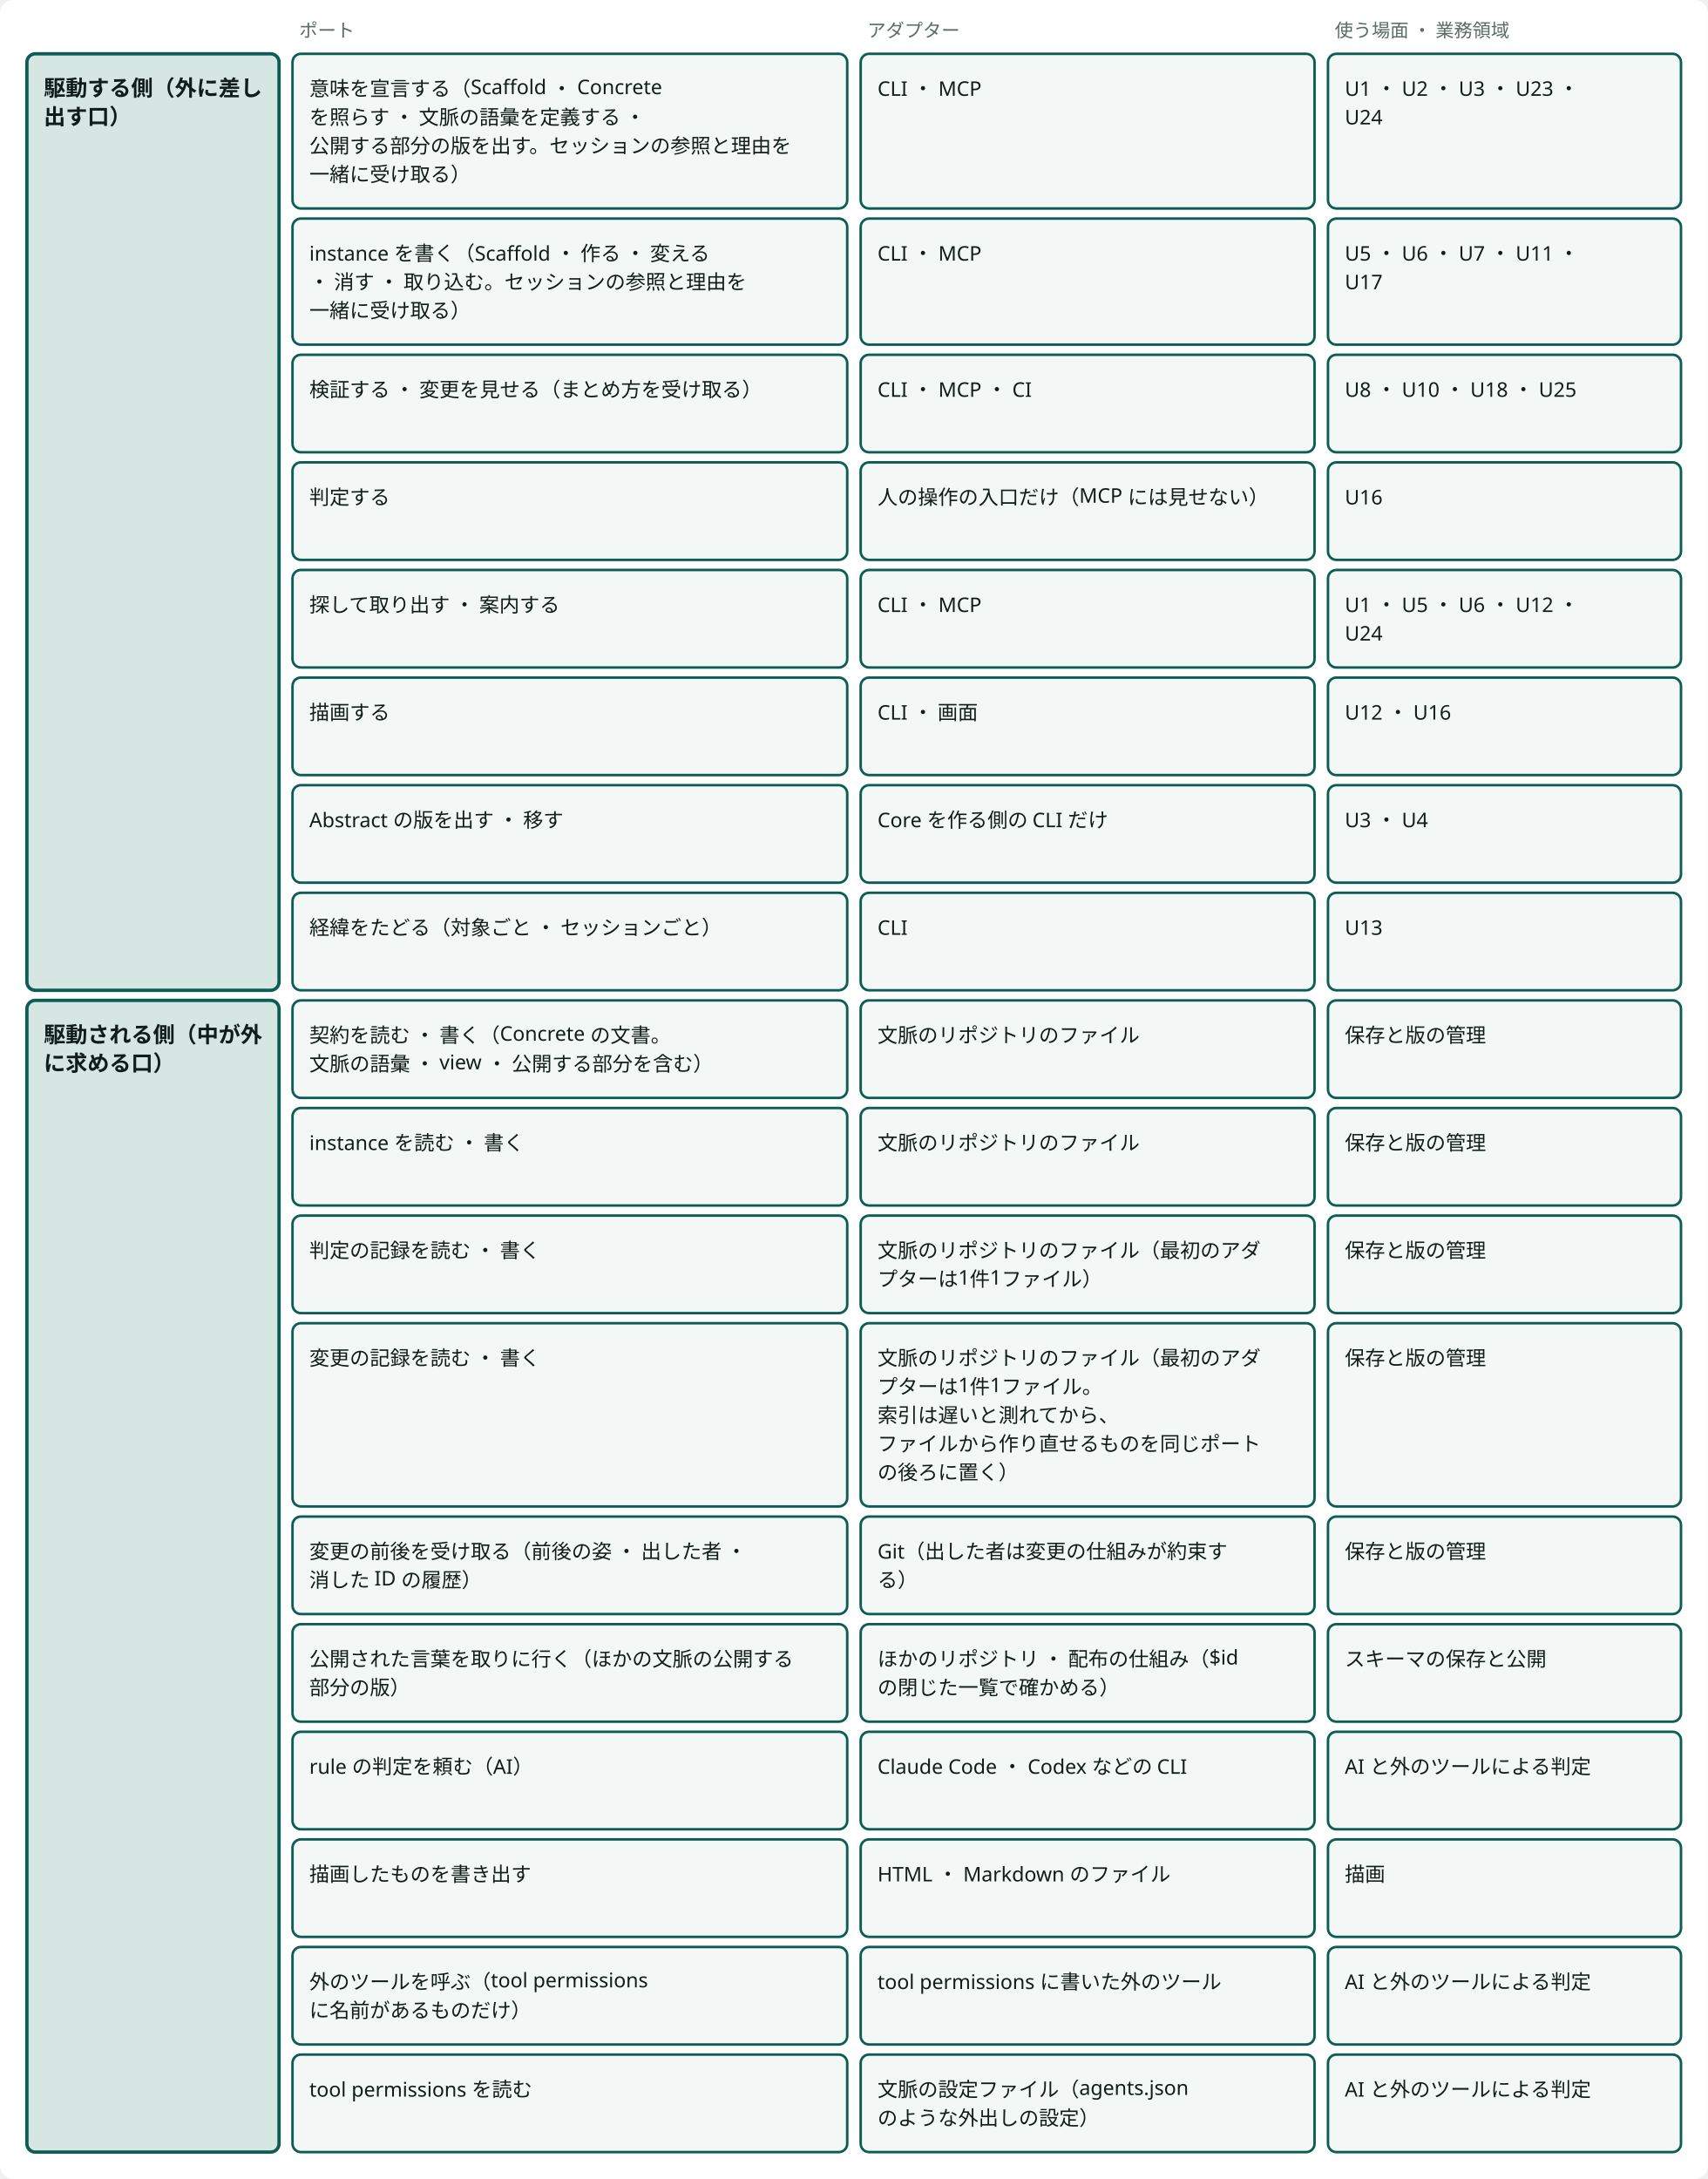
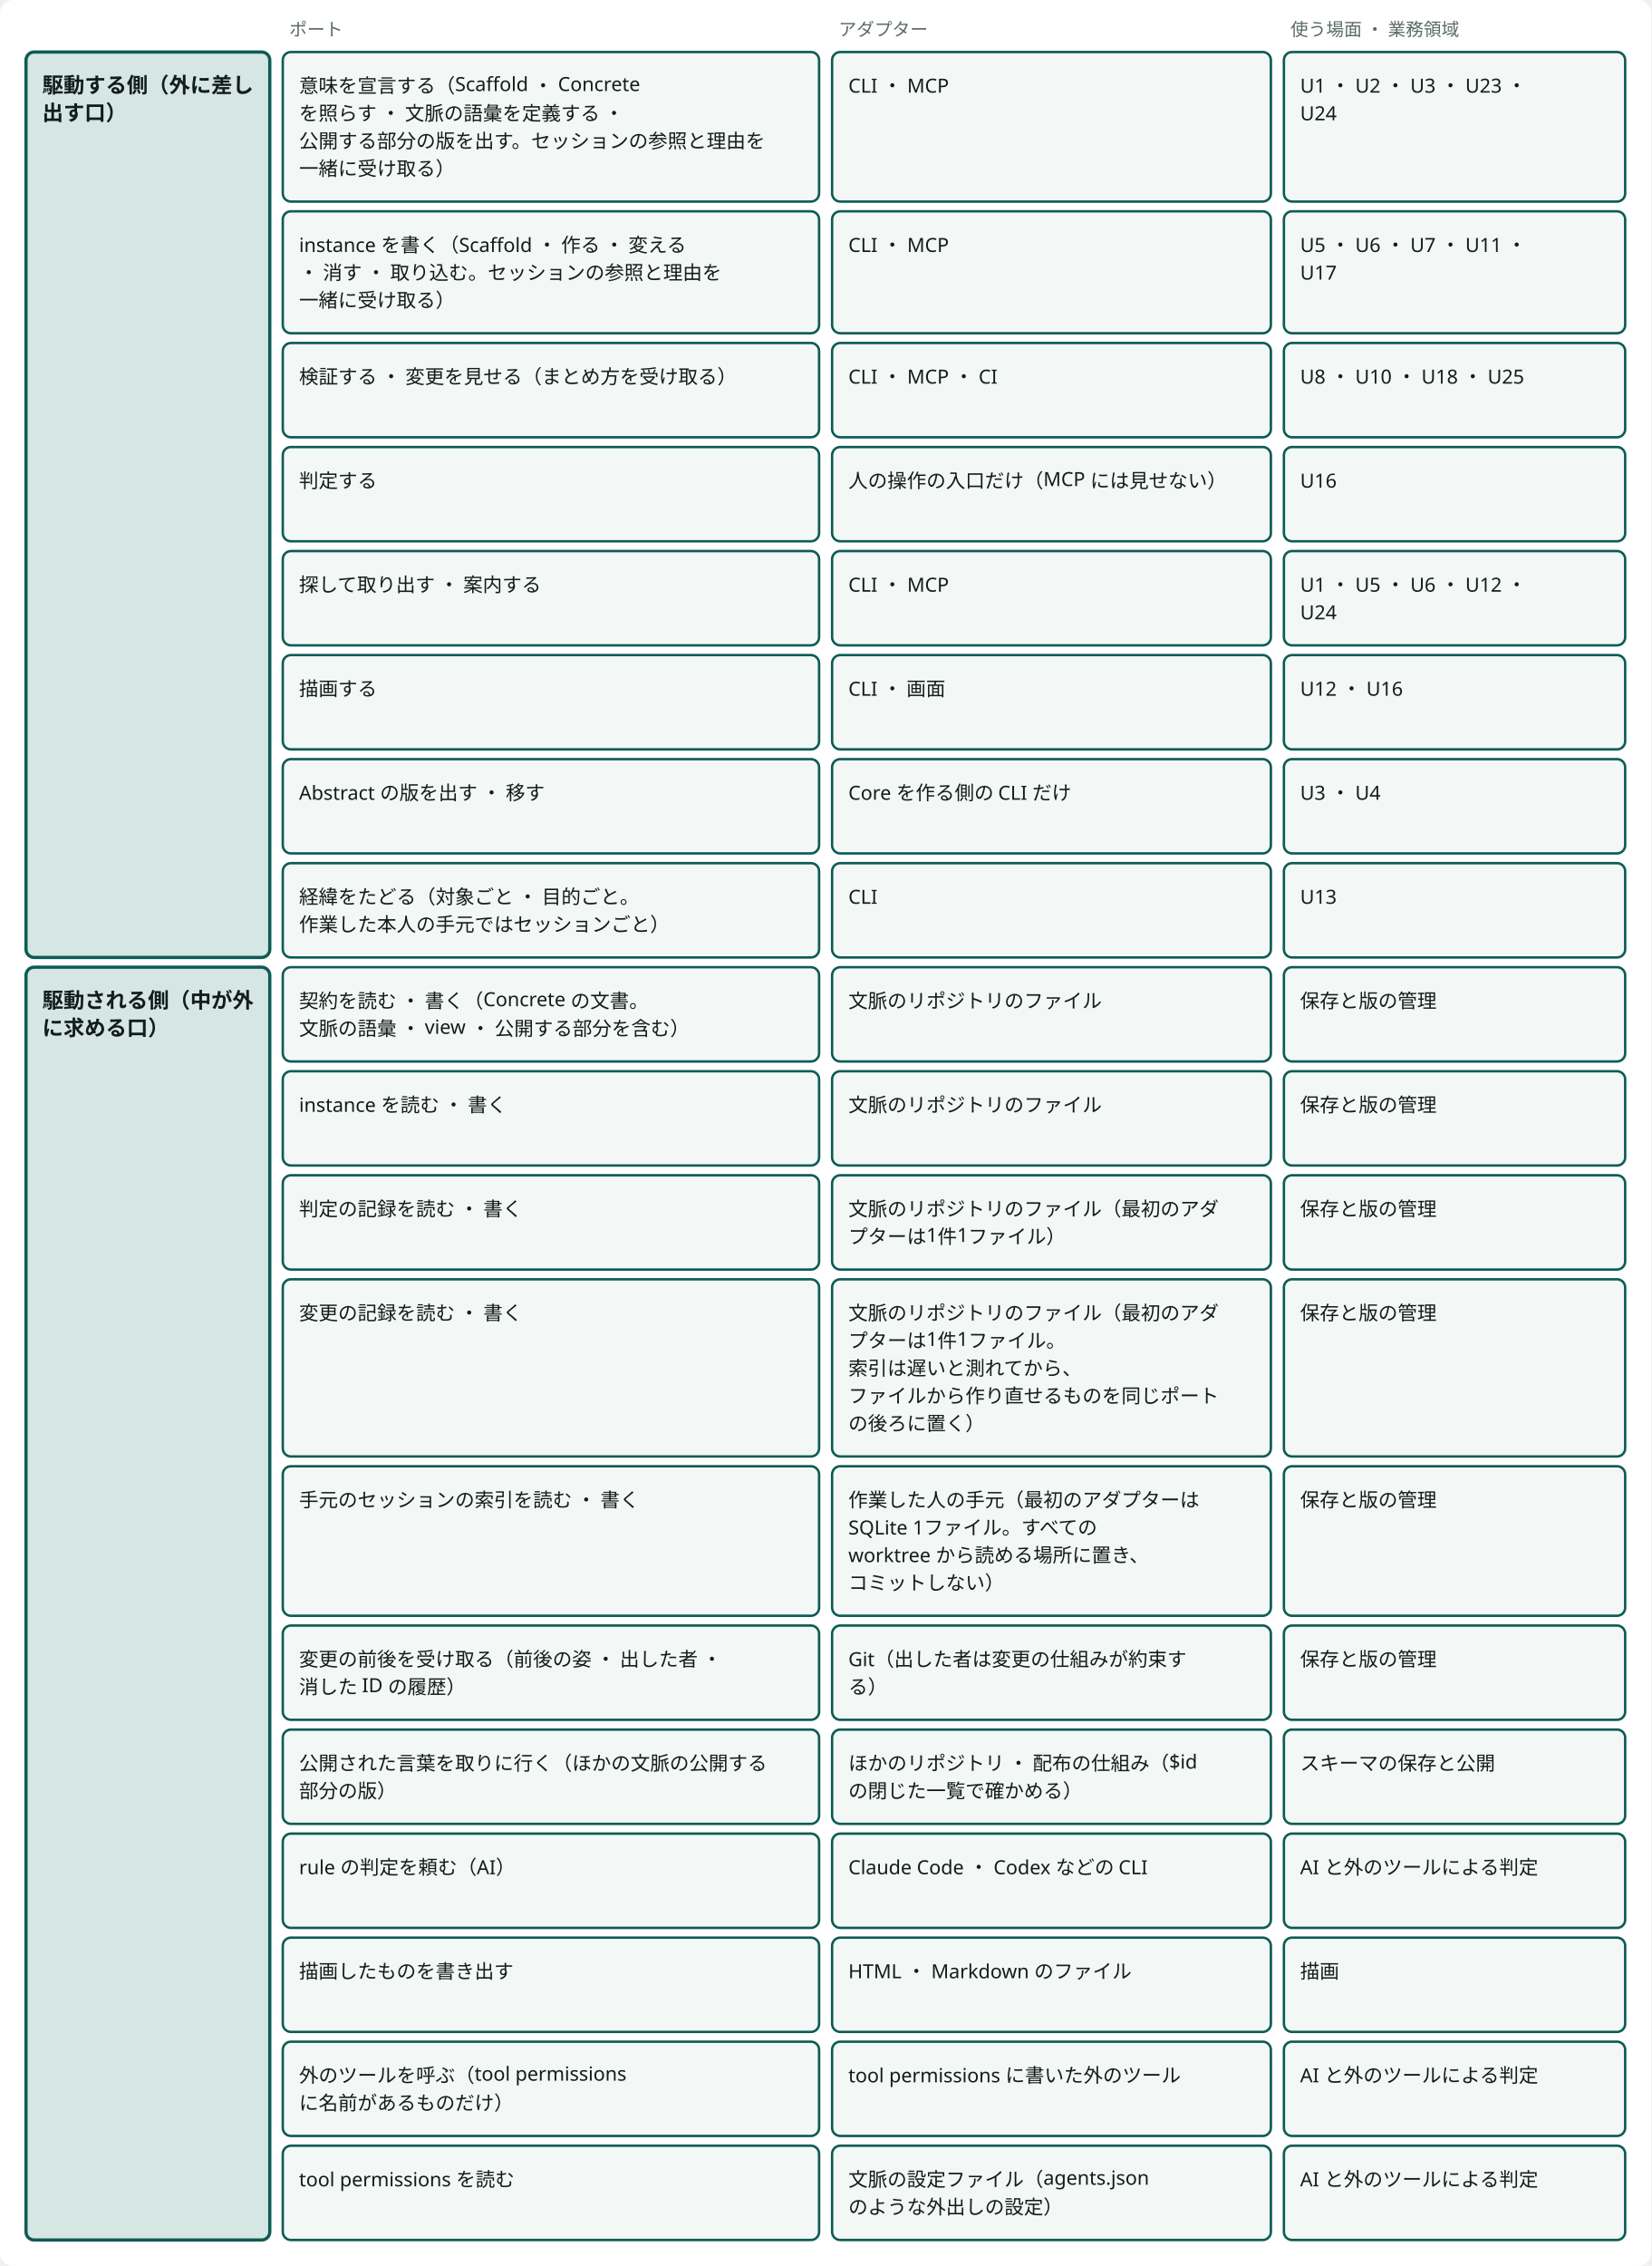
- <svg viewBox="0 0 1016 1296" style="min-width:900px" role="img" aria-label="ポートとアダプター：駆動する側は見せるアダプター、駆動される側は満たすアダプター" class="dsvg">
+ <svg viewBox="0 0 1016 1394" style="min-width:900px" role="img" aria-label="ポートとアダプター：駆動する側は見せるアダプター、駆動される側は満たすアダプター" class="dsvg">
  <style data-dsvg="dark">.dsvg .canvas{fill:var(--dsvg-area-fill,#FFFFFF)}.dsvg .note{fill:var(--dsvg-ink-soft,#5B6B66);font-size:11px}.dsvg .box.focus{fill:var(--dsvg-accent-bg,#D5E6E3);stroke:var(--dsvg-accent,#0D5C55)}.dsvg .title{fill:var(--dsvg-ink,#111D1A);font-size:13px;font-weight:700}.dsvg .box{fill:var(--dsvg-box-fill,#F3F7F5);stroke:var(--dsvg-accent,#0D5C55)}.dsvg .label{fill:var(--dsvg-ink,#111D1A);font-size:12px}@media (prefers-color-scheme:dark){:root:not([data-theme="light"]) .dsvg,.dsvg:root:not([data-theme="light"]){--dsvg-area-fill:#22302D;--dsvg-ink-soft:#9DADA8;--dsvg-accent-bg:#173330;--dsvg-accent:#6CC9B8;--dsvg-ink:#E6EEEB;--dsvg-box-fill:#16211E}}:root[data-theme="dark"] .dsvg{--dsvg-area-fill:#22302D;--dsvg-ink-soft:#9DADA8;--dsvg-accent-bg:#173330;--dsvg-accent:#6CC9B8;--dsvg-ink:#E6EEEB;--dsvg-box-fill:#16211E}</style>
-   <rect data-dsvg="canvas" class="canvas" x="0.0" y="0.0" width="1016.0" height="1296.0" fill="#FFFFFF" rx="8" />
+   <rect data-dsvg="canvas" class="canvas" x="0.0" y="0.0" width="1016.0" height="1394.0" fill="#FFFFFF" rx="8" />
  <text class="note" x="20" y="22" font-family="Noto Sans JP, Hiragino Kaku Gothic ProN, sans-serif" font-size="11" fill="#5B6B66" />
  <text class="note" x="178" y="22" font-family="Noto Sans JP, Hiragino Kaku Gothic ProN, sans-serif" font-size="11" fill="#5B6B66">ポート</text>
  <text class="note" x="516" y="22" font-family="Noto Sans JP, Hiragino Kaku Gothic ProN, sans-serif" font-size="11" fill="#5B6B66">アダプター</text>
  <text class="note" x="794" y="22" font-family="Noto Sans JP, Hiragino Kaku Gothic ProN, sans-serif" font-size="11" fill="#5B6B66">使う場面 ・ 業務領域</text>
  <rect class="box focus" x="16" y="32" width="150" height="557" fill="#D5E6E3" stroke="#0D5C55" stroke-width="2" rx="5" />
  <text class="title" x="26" y="57" font-family="Noto Sans JP, Hiragino Kaku Gothic ProN, sans-serif" font-size="13" font-weight="700" fill="#111D1A">駆動する側（外に差し</text>
  <text class="title" x="26" y="74" font-family="Noto Sans JP, Hiragino Kaku Gothic ProN, sans-serif" font-size="13" font-weight="700" fill="#111D1A">出す口）</text>
-   <rect class="box focus" x="16" y="595" width="150" height="685" fill="#D5E6E3" stroke="#0D5C55" stroke-width="2" rx="5" />
+   <rect class="box focus" x="16" y="595" width="150" height="783" fill="#D5E6E3" stroke="#0D5C55" stroke-width="2" rx="5" />
  <text class="title" x="26" y="620" font-family="Noto Sans JP, Hiragino Kaku Gothic ProN, sans-serif" font-size="13" font-weight="700" fill="#111D1A">駆動される側（中が外</text>
  <text class="title" x="26" y="637" font-family="Noto Sans JP, Hiragino Kaku Gothic ProN, sans-serif" font-size="13" font-weight="700" fill="#111D1A">に求める口）</text>
  <rect class="box" x="174" y="32" width="330" height="92" fill="#F3F7F5" stroke="#0D5C55" stroke-width="1.5" rx="5" />
  <text class="label" x="184" y="57" font-family="Noto Sans JP, Hiragino Kaku Gothic ProN, sans-serif" font-size="12" fill="#111D1A">意味を宣言する（Scaffold ・ Concrete</text>
  <text class="label" x="184" y="74" font-family="Noto Sans JP, Hiragino Kaku Gothic ProN, sans-serif" font-size="12" fill="#111D1A">を照らす ・ 文脈の語彙を定義する ・</text>
  <text class="label" x="184" y="91" font-family="Noto Sans JP, Hiragino Kaku Gothic ProN, sans-serif" font-size="12" fill="#111D1A">公開する部分の版を出す。セッションの参照と理由を</text>
  <text class="label" x="184" y="108" font-family="Noto Sans JP, Hiragino Kaku Gothic ProN, sans-serif" font-size="12" fill="#111D1A">一緒に受け取る）</text>
  <rect class="box" x="512" y="32" width="270" height="92" fill="#F3F7F5" stroke="#0D5C55" stroke-width="1.5" rx="5" />
  <text class="label" x="522" y="57" font-family="Noto Sans JP, Hiragino Kaku Gothic ProN, sans-serif" font-size="12" fill="#111D1A">CLI ・ MCP</text>
  <rect class="box" x="790" y="32" width="210" height="92" fill="#F3F7F5" stroke="#0D5C55" stroke-width="1.5" rx="5" />
  <text class="label" x="800" y="57" font-family="Noto Sans JP, Hiragino Kaku Gothic ProN, sans-serif" font-size="12" fill="#111D1A">U1 ・ U2 ・ U3 ・ U23 ・</text>
  <text class="label" x="800" y="74" font-family="Noto Sans JP, Hiragino Kaku Gothic ProN, sans-serif" font-size="12" fill="#111D1A">U24</text>
  <rect class="box" x="174" y="130" width="330" height="75" fill="#F3F7F5" stroke="#0D5C55" stroke-width="1.5" rx="5" />
  <text class="label" x="184" y="155" font-family="Noto Sans JP, Hiragino Kaku Gothic ProN, sans-serif" font-size="12" fill="#111D1A">instance を書く（Scaffold ・ 作る ・ 変える</text>
  <text class="label" x="184" y="172" font-family="Noto Sans JP, Hiragino Kaku Gothic ProN, sans-serif" font-size="12" fill="#111D1A"> ・ 消す ・ 取り込む。セッションの参照と理由を</text>
  <text class="label" x="184" y="189" font-family="Noto Sans JP, Hiragino Kaku Gothic ProN, sans-serif" font-size="12" fill="#111D1A">一緒に受け取る）</text>
  <rect class="box" x="512" y="130" width="270" height="75" fill="#F3F7F5" stroke="#0D5C55" stroke-width="1.5" rx="5" />
  <text class="label" x="522" y="155" font-family="Noto Sans JP, Hiragino Kaku Gothic ProN, sans-serif" font-size="12" fill="#111D1A">CLI ・ MCP</text>
  <rect class="box" x="790" y="130" width="210" height="75" fill="#F3F7F5" stroke="#0D5C55" stroke-width="1.5" rx="5" />
  <text class="label" x="800" y="155" font-family="Noto Sans JP, Hiragino Kaku Gothic ProN, sans-serif" font-size="12" fill="#111D1A">U5 ・ U6 ・ U7 ・ U11 ・</text>
  <text class="label" x="800" y="172" font-family="Noto Sans JP, Hiragino Kaku Gothic ProN, sans-serif" font-size="12" fill="#111D1A">U17</text>
  <rect class="box" x="174" y="211" width="330" height="58" fill="#F3F7F5" stroke="#0D5C55" stroke-width="1.5" rx="5" />
  <text class="label" x="184" y="236" font-family="Noto Sans JP, Hiragino Kaku Gothic ProN, sans-serif" font-size="12" fill="#111D1A">検証する ・ 変更を見せる（まとめ方を受け取る）</text>
  <rect class="box" x="512" y="211" width="270" height="58" fill="#F3F7F5" stroke="#0D5C55" stroke-width="1.5" rx="5" />
  <text class="label" x="522" y="236" font-family="Noto Sans JP, Hiragino Kaku Gothic ProN, sans-serif" font-size="12" fill="#111D1A">CLI ・ MCP ・ CI</text>
  <rect class="box" x="790" y="211" width="210" height="58" fill="#F3F7F5" stroke="#0D5C55" stroke-width="1.5" rx="5" />
  <text class="label" x="800" y="236" font-family="Noto Sans JP, Hiragino Kaku Gothic ProN, sans-serif" font-size="12" fill="#111D1A">U8 ・ U10 ・ U18 ・ U25</text>
  <rect class="box" x="174" y="275" width="330" height="58" fill="#F3F7F5" stroke="#0D5C55" stroke-width="1.5" rx="5" />
  <text class="label" x="184" y="300" font-family="Noto Sans JP, Hiragino Kaku Gothic ProN, sans-serif" font-size="12" fill="#111D1A">判定する</text>
  <rect class="box" x="512" y="275" width="270" height="58" fill="#F3F7F5" stroke="#0D5C55" stroke-width="1.5" rx="5" />
  <text class="label" x="522" y="300" font-family="Noto Sans JP, Hiragino Kaku Gothic ProN, sans-serif" font-size="12" fill="#111D1A">人の操作の入口だけ（MCP には見せない）</text>
  <rect class="box" x="790" y="275" width="210" height="58" fill="#F3F7F5" stroke="#0D5C55" stroke-width="1.5" rx="5" />
  <text class="label" x="800" y="300" font-family="Noto Sans JP, Hiragino Kaku Gothic ProN, sans-serif" font-size="12" fill="#111D1A">U16</text>
  <rect class="box" x="174" y="339" width="330" height="58" fill="#F3F7F5" stroke="#0D5C55" stroke-width="1.5" rx="5" />
  <text class="label" x="184" y="364" font-family="Noto Sans JP, Hiragino Kaku Gothic ProN, sans-serif" font-size="12" fill="#111D1A">探して取り出す ・ 案内する</text>
  <rect class="box" x="512" y="339" width="270" height="58" fill="#F3F7F5" stroke="#0D5C55" stroke-width="1.5" rx="5" />
  <text class="label" x="522" y="364" font-family="Noto Sans JP, Hiragino Kaku Gothic ProN, sans-serif" font-size="12" fill="#111D1A">CLI ・ MCP</text>
  <rect class="box" x="790" y="339" width="210" height="58" fill="#F3F7F5" stroke="#0D5C55" stroke-width="1.5" rx="5" />
  <text class="label" x="800" y="364" font-family="Noto Sans JP, Hiragino Kaku Gothic ProN, sans-serif" font-size="12" fill="#111D1A">U1 ・ U5 ・ U6 ・ U12 ・</text>
  <text class="label" x="800" y="381" font-family="Noto Sans JP, Hiragino Kaku Gothic ProN, sans-serif" font-size="12" fill="#111D1A">U24</text>
  <rect class="box" x="174" y="403" width="330" height="58" fill="#F3F7F5" stroke="#0D5C55" stroke-width="1.5" rx="5" />
  <text class="label" x="184" y="428" font-family="Noto Sans JP, Hiragino Kaku Gothic ProN, sans-serif" font-size="12" fill="#111D1A">描画する</text>
  <rect class="box" x="512" y="403" width="270" height="58" fill="#F3F7F5" stroke="#0D5C55" stroke-width="1.5" rx="5" />
  <text class="label" x="522" y="428" font-family="Noto Sans JP, Hiragino Kaku Gothic ProN, sans-serif" font-size="12" fill="#111D1A">CLI ・ 画面</text>
  <rect class="box" x="790" y="403" width="210" height="58" fill="#F3F7F5" stroke="#0D5C55" stroke-width="1.5" rx="5" />
  <text class="label" x="800" y="428" font-family="Noto Sans JP, Hiragino Kaku Gothic ProN, sans-serif" font-size="12" fill="#111D1A">U12 ・ U16</text>
  <rect class="box" x="174" y="467" width="330" height="58" fill="#F3F7F5" stroke="#0D5C55" stroke-width="1.5" rx="5" />
  <text class="label" x="184" y="492" font-family="Noto Sans JP, Hiragino Kaku Gothic ProN, sans-serif" font-size="12" fill="#111D1A">Abstract の版を出す ・ 移す</text>
  <rect class="box" x="512" y="467" width="270" height="58" fill="#F3F7F5" stroke="#0D5C55" stroke-width="1.5" rx="5" />
  <text class="label" x="522" y="492" font-family="Noto Sans JP, Hiragino Kaku Gothic ProN, sans-serif" font-size="12" fill="#111D1A">Core を作る側の CLI だけ</text>
  <rect class="box" x="790" y="467" width="210" height="58" fill="#F3F7F5" stroke="#0D5C55" stroke-width="1.5" rx="5" />
  <text class="label" x="800" y="492" font-family="Noto Sans JP, Hiragino Kaku Gothic ProN, sans-serif" font-size="12" fill="#111D1A">U3 ・ U4</text>
  <rect class="box" x="174" y="531" width="330" height="58" fill="#F3F7F5" stroke="#0D5C55" stroke-width="1.5" rx="5" />
-   <text class="label" x="184" y="556" font-family="Noto Sans JP, Hiragino Kaku Gothic ProN, sans-serif" font-size="12" fill="#111D1A">経緯をたどる（対象ごと ・ セッションごと）</text>
+   <text class="label" x="184" y="556" font-family="Noto Sans JP, Hiragino Kaku Gothic ProN, sans-serif" font-size="12" fill="#111D1A">経緯をたどる（対象ごと ・ 目的ごと。</text>
+   <text class="label" x="184" y="573" font-family="Noto Sans JP, Hiragino Kaku Gothic ProN, sans-serif" font-size="12" fill="#111D1A">作業した本人の手元ではセッションごと）</text>
  <rect class="box" x="512" y="531" width="270" height="58" fill="#F3F7F5" stroke="#0D5C55" stroke-width="1.5" rx="5" />
  <text class="label" x="522" y="556" font-family="Noto Sans JP, Hiragino Kaku Gothic ProN, sans-serif" font-size="12" fill="#111D1A">CLI</text>
  <rect class="box" x="790" y="531" width="210" height="58" fill="#F3F7F5" stroke="#0D5C55" stroke-width="1.5" rx="5" />
  <text class="label" x="800" y="556" font-family="Noto Sans JP, Hiragino Kaku Gothic ProN, sans-serif" font-size="12" fill="#111D1A">U13</text>
  <rect class="box" x="174" y="595" width="330" height="58" fill="#F3F7F5" stroke="#0D5C55" stroke-width="1.5" rx="5" />
  <text class="label" x="184" y="620" font-family="Noto Sans JP, Hiragino Kaku Gothic ProN, sans-serif" font-size="12" fill="#111D1A">契約を読む ・ 書く（Concrete の文書。</text>
  <text class="label" x="184" y="637" font-family="Noto Sans JP, Hiragino Kaku Gothic ProN, sans-serif" font-size="12" fill="#111D1A">文脈の語彙 ・ view ・ 公開する部分を含む）</text>
  <rect class="box" x="512" y="595" width="270" height="58" fill="#F3F7F5" stroke="#0D5C55" stroke-width="1.5" rx="5" />
  <text class="label" x="522" y="620" font-family="Noto Sans JP, Hiragino Kaku Gothic ProN, sans-serif" font-size="12" fill="#111D1A">文脈のリポジトリのファイル</text>
  <rect class="box" x="790" y="595" width="210" height="58" fill="#F3F7F5" stroke="#0D5C55" stroke-width="1.5" rx="5" />
  <text class="label" x="800" y="620" font-family="Noto Sans JP, Hiragino Kaku Gothic ProN, sans-serif" font-size="12" fill="#111D1A">保存と版の管理</text>
  <rect class="box" x="174" y="659" width="330" height="58" fill="#F3F7F5" stroke="#0D5C55" stroke-width="1.5" rx="5" />
  <text class="label" x="184" y="684" font-family="Noto Sans JP, Hiragino Kaku Gothic ProN, sans-serif" font-size="12" fill="#111D1A">instance を読む ・ 書く</text>
  <rect class="box" x="512" y="659" width="270" height="58" fill="#F3F7F5" stroke="#0D5C55" stroke-width="1.5" rx="5" />
  <text class="label" x="522" y="684" font-family="Noto Sans JP, Hiragino Kaku Gothic ProN, sans-serif" font-size="12" fill="#111D1A">文脈のリポジトリのファイル</text>
  <rect class="box" x="790" y="659" width="210" height="58" fill="#F3F7F5" stroke="#0D5C55" stroke-width="1.5" rx="5" />
  <text class="label" x="800" y="684" font-family="Noto Sans JP, Hiragino Kaku Gothic ProN, sans-serif" font-size="12" fill="#111D1A">保存と版の管理</text>
  <rect class="box" x="174" y="723" width="330" height="58" fill="#F3F7F5" stroke="#0D5C55" stroke-width="1.5" rx="5" />
  <text class="label" x="184" y="748" font-family="Noto Sans JP, Hiragino Kaku Gothic ProN, sans-serif" font-size="12" fill="#111D1A">判定の記録を読む ・ 書く</text>
  <rect class="box" x="512" y="723" width="270" height="58" fill="#F3F7F5" stroke="#0D5C55" stroke-width="1.5" rx="5" />
  <text class="label" x="522" y="748" font-family="Noto Sans JP, Hiragino Kaku Gothic ProN, sans-serif" font-size="12" fill="#111D1A">文脈のリポジトリのファイル（最初のアダ</text>
  <text class="label" x="522" y="765" font-family="Noto Sans JP, Hiragino Kaku Gothic ProN, sans-serif" font-size="12" fill="#111D1A">プターは1件1ファイル）</text>
  <rect class="box" x="790" y="723" width="210" height="58" fill="#F3F7F5" stroke="#0D5C55" stroke-width="1.5" rx="5" />
  <text class="label" x="800" y="748" font-family="Noto Sans JP, Hiragino Kaku Gothic ProN, sans-serif" font-size="12" fill="#111D1A">保存と版の管理</text>
  <rect class="box" x="174" y="787" width="330" height="109" fill="#F3F7F5" stroke="#0D5C55" stroke-width="1.5" rx="5" />
  <text class="label" x="184" y="812" font-family="Noto Sans JP, Hiragino Kaku Gothic ProN, sans-serif" font-size="12" fill="#111D1A">変更の記録を読む ・ 書く</text>
  <rect class="box" x="512" y="787" width="270" height="109" fill="#F3F7F5" stroke="#0D5C55" stroke-width="1.5" rx="5" />
  <text class="label" x="522" y="812" font-family="Noto Sans JP, Hiragino Kaku Gothic ProN, sans-serif" font-size="12" fill="#111D1A">文脈のリポジトリのファイル（最初のアダ</text>
  <text class="label" x="522" y="829" font-family="Noto Sans JP, Hiragino Kaku Gothic ProN, sans-serif" font-size="12" fill="#111D1A">プターは1件1ファイル。</text>
  <text class="label" x="522" y="846" font-family="Noto Sans JP, Hiragino Kaku Gothic ProN, sans-serif" font-size="12" fill="#111D1A">索引は遅いと測れてから、</text>
  <text class="label" x="522" y="863" font-family="Noto Sans JP, Hiragino Kaku Gothic ProN, sans-serif" font-size="12" fill="#111D1A">ファイルから作り直せるものを同じポート</text>
  <text class="label" x="522" y="880" font-family="Noto Sans JP, Hiragino Kaku Gothic ProN, sans-serif" font-size="12" fill="#111D1A">の後ろに置く）</text>
  <rect class="box" x="790" y="787" width="210" height="109" fill="#F3F7F5" stroke="#0D5C55" stroke-width="1.5" rx="5" />
  <text class="label" x="800" y="812" font-family="Noto Sans JP, Hiragino Kaku Gothic ProN, sans-serif" font-size="12" fill="#111D1A">保存と版の管理</text>
-   <rect class="box" x="174" y="902" width="330" height="58" fill="#F3F7F5" stroke="#0D5C55" stroke-width="1.5" rx="5" />
-   <text class="label" x="184" y="927" font-family="Noto Sans JP, Hiragino Kaku Gothic ProN, sans-serif" font-size="12" fill="#111D1A">変更の前後を受け取る（前後の姿 ・ 出した者 ・</text>
-   <text class="label" x="184" y="944" font-family="Noto Sans JP, Hiragino Kaku Gothic ProN, sans-serif" font-size="12" fill="#111D1A">消した ID の履歴）</text>
-   <rect class="box" x="512" y="902" width="270" height="58" fill="#F3F7F5" stroke="#0D5C55" stroke-width="1.5" rx="5" />
-   <text class="label" x="522" y="927" font-family="Noto Sans JP, Hiragino Kaku Gothic ProN, sans-serif" font-size="12" fill="#111D1A">Git（出した者は変更の仕組みが約束す</text>
-   <text class="label" x="522" y="944" font-family="Noto Sans JP, Hiragino Kaku Gothic ProN, sans-serif" font-size="12" fill="#111D1A">る）</text>
-   <rect class="box" x="790" y="902" width="210" height="58" fill="#F3F7F5" stroke="#0D5C55" stroke-width="1.5" rx="5" />
+   <rect class="box" x="174" y="902" width="330" height="92" fill="#F3F7F5" stroke="#0D5C55" stroke-width="1.5" rx="5" />
+   <text class="label" x="184" y="927" font-family="Noto Sans JP, Hiragino Kaku Gothic ProN, sans-serif" font-size="12" fill="#111D1A">手元のセッションの索引を読む ・ 書く</text>
+   <rect class="box" x="512" y="902" width="270" height="92" fill="#F3F7F5" stroke="#0D5C55" stroke-width="1.5" rx="5" />
+   <text class="label" x="522" y="927" font-family="Noto Sans JP, Hiragino Kaku Gothic ProN, sans-serif" font-size="12" fill="#111D1A">作業した人の手元（最初のアダプターは</text>
+   <text class="label" x="522" y="944" font-family="Noto Sans JP, Hiragino Kaku Gothic ProN, sans-serif" font-size="12" fill="#111D1A">SQLite 1ファイル。すべての</text>
+   <text class="label" x="522" y="961" font-family="Noto Sans JP, Hiragino Kaku Gothic ProN, sans-serif" font-size="12" fill="#111D1A">worktree から読める場所に置き、</text>
+   <text class="label" x="522" y="978" font-family="Noto Sans JP, Hiragino Kaku Gothic ProN, sans-serif" font-size="12" fill="#111D1A">コミットしない）</text>
+   <rect class="box" x="790" y="902" width="210" height="92" fill="#F3F7F5" stroke="#0D5C55" stroke-width="1.5" rx="5" />
  <text class="label" x="800" y="927" font-family="Noto Sans JP, Hiragino Kaku Gothic ProN, sans-serif" font-size="12" fill="#111D1A">保存と版の管理</text>
-   <rect class="box" x="174" y="966" width="330" height="58" fill="#F3F7F5" stroke="#0D5C55" stroke-width="1.5" rx="5" />
-   <text class="label" x="184" y="991" font-family="Noto Sans JP, Hiragino Kaku Gothic ProN, sans-serif" font-size="12" fill="#111D1A">公開された言葉を取りに行く（ほかの文脈の公開する</text>
-   <text class="label" x="184" y="1008" font-family="Noto Sans JP, Hiragino Kaku Gothic ProN, sans-serif" font-size="12" fill="#111D1A">部分の版）</text>
-   <rect class="box" x="512" y="966" width="270" height="58" fill="#F3F7F5" stroke="#0D5C55" stroke-width="1.5" rx="5" />
-   <text class="label" x="522" y="991" font-family="Noto Sans JP, Hiragino Kaku Gothic ProN, sans-serif" font-size="12" fill="#111D1A">ほかのリポジトリ ・ 配布の仕組み（$id</text>
-   <text class="label" x="522" y="1008" font-family="Noto Sans JP, Hiragino Kaku Gothic ProN, sans-serif" font-size="12" fill="#111D1A"> の閉じた一覧で確かめる）</text>
-   <rect class="box" x="790" y="966" width="210" height="58" fill="#F3F7F5" stroke="#0D5C55" stroke-width="1.5" rx="5" />
-   <text class="label" x="800" y="991" font-family="Noto Sans JP, Hiragino Kaku Gothic ProN, sans-serif" font-size="12" fill="#111D1A">スキーマの保存と公開</text>
-   <rect class="box" x="174" y="1030" width="330" height="58" fill="#F3F7F5" stroke="#0D5C55" stroke-width="1.5" rx="5" />
-   <text class="label" x="184" y="1055" font-family="Noto Sans JP, Hiragino Kaku Gothic ProN, sans-serif" font-size="12" fill="#111D1A">rule の判定を頼む（AI）</text>
-   <rect class="box" x="512" y="1030" width="270" height="58" fill="#F3F7F5" stroke="#0D5C55" stroke-width="1.5" rx="5" />
-   <text class="label" x="522" y="1055" font-family="Noto Sans JP, Hiragino Kaku Gothic ProN, sans-serif" font-size="12" fill="#111D1A">Claude Code ・ Codex などの CLI</text>
-   <rect class="box" x="790" y="1030" width="210" height="58" fill="#F3F7F5" stroke="#0D5C55" stroke-width="1.5" rx="5" />
-   <text class="label" x="800" y="1055" font-family="Noto Sans JP, Hiragino Kaku Gothic ProN, sans-serif" font-size="12" fill="#111D1A">AI と外のツールによる判定</text>
-   <rect class="box" x="174" y="1094" width="330" height="58" fill="#F3F7F5" stroke="#0D5C55" stroke-width="1.5" rx="5" />
-   <text class="label" x="184" y="1119" font-family="Noto Sans JP, Hiragino Kaku Gothic ProN, sans-serif" font-size="12" fill="#111D1A">描画したものを書き出す</text>
-   <rect class="box" x="512" y="1094" width="270" height="58" fill="#F3F7F5" stroke="#0D5C55" stroke-width="1.5" rx="5" />
-   <text class="label" x="522" y="1119" font-family="Noto Sans JP, Hiragino Kaku Gothic ProN, sans-serif" font-size="12" fill="#111D1A">HTML ・ Markdown のファイル</text>
-   <rect class="box" x="790" y="1094" width="210" height="58" fill="#F3F7F5" stroke="#0D5C55" stroke-width="1.5" rx="5" />
-   <text class="label" x="800" y="1119" font-family="Noto Sans JP, Hiragino Kaku Gothic ProN, sans-serif" font-size="12" fill="#111D1A">描画</text>
-   <rect class="box" x="174" y="1158" width="330" height="58" fill="#F3F7F5" stroke="#0D5C55" stroke-width="1.5" rx="5" />
-   <text class="label" x="184" y="1183" font-family="Noto Sans JP, Hiragino Kaku Gothic ProN, sans-serif" font-size="12" fill="#111D1A">外のツールを呼ぶ（tool permissions</text>
-   <text class="label" x="184" y="1200" font-family="Noto Sans JP, Hiragino Kaku Gothic ProN, sans-serif" font-size="12" fill="#111D1A">に名前があるものだけ）</text>
-   <rect class="box" x="512" y="1158" width="270" height="58" fill="#F3F7F5" stroke="#0D5C55" stroke-width="1.5" rx="5" />
-   <text class="label" x="522" y="1183" font-family="Noto Sans JP, Hiragino Kaku Gothic ProN, sans-serif" font-size="12" fill="#111D1A">tool permissions に書いた外のツール</text>
-   <rect class="box" x="790" y="1158" width="210" height="58" fill="#F3F7F5" stroke="#0D5C55" stroke-width="1.5" rx="5" />
-   <text class="label" x="800" y="1183" font-family="Noto Sans JP, Hiragino Kaku Gothic ProN, sans-serif" font-size="12" fill="#111D1A">AI と外のツールによる判定</text>
-   <rect class="box" x="174" y="1222" width="330" height="58" fill="#F3F7F5" stroke="#0D5C55" stroke-width="1.5" rx="5" />
-   <text class="label" x="184" y="1247" font-family="Noto Sans JP, Hiragino Kaku Gothic ProN, sans-serif" font-size="12" fill="#111D1A">tool permissions を読む</text>
-   <rect class="box" x="512" y="1222" width="270" height="58" fill="#F3F7F5" stroke="#0D5C55" stroke-width="1.5" rx="5" />
-   <text class="label" x="522" y="1247" font-family="Noto Sans JP, Hiragino Kaku Gothic ProN, sans-serif" font-size="12" fill="#111D1A">文脈の設定ファイル（agents.json</text>
-   <text class="label" x="522" y="1264" font-family="Noto Sans JP, Hiragino Kaku Gothic ProN, sans-serif" font-size="12" fill="#111D1A">のような外出しの設定）</text>
-   <rect class="box" x="790" y="1222" width="210" height="58" fill="#F3F7F5" stroke="#0D5C55" stroke-width="1.5" rx="5" />
-   <text class="label" x="800" y="1247" font-family="Noto Sans JP, Hiragino Kaku Gothic ProN, sans-serif" font-size="12" fill="#111D1A">AI と外のツールによる判定</text>
+   <rect class="box" x="174" y="1000" width="330" height="58" fill="#F3F7F5" stroke="#0D5C55" stroke-width="1.5" rx="5" />
+   <text class="label" x="184" y="1025" font-family="Noto Sans JP, Hiragino Kaku Gothic ProN, sans-serif" font-size="12" fill="#111D1A">変更の前後を受け取る（前後の姿 ・ 出した者 ・</text>
+   <text class="label" x="184" y="1042" font-family="Noto Sans JP, Hiragino Kaku Gothic ProN, sans-serif" font-size="12" fill="#111D1A">消した ID の履歴）</text>
+   <rect class="box" x="512" y="1000" width="270" height="58" fill="#F3F7F5" stroke="#0D5C55" stroke-width="1.5" rx="5" />
+   <text class="label" x="522" y="1025" font-family="Noto Sans JP, Hiragino Kaku Gothic ProN, sans-serif" font-size="12" fill="#111D1A">Git（出した者は変更の仕組みが約束す</text>
+   <text class="label" x="522" y="1042" font-family="Noto Sans JP, Hiragino Kaku Gothic ProN, sans-serif" font-size="12" fill="#111D1A">る）</text>
+   <rect class="box" x="790" y="1000" width="210" height="58" fill="#F3F7F5" stroke="#0D5C55" stroke-width="1.5" rx="5" />
+   <text class="label" x="800" y="1025" font-family="Noto Sans JP, Hiragino Kaku Gothic ProN, sans-serif" font-size="12" fill="#111D1A">保存と版の管理</text>
+   <rect class="box" x="174" y="1064" width="330" height="58" fill="#F3F7F5" stroke="#0D5C55" stroke-width="1.5" rx="5" />
+   <text class="label" x="184" y="1089" font-family="Noto Sans JP, Hiragino Kaku Gothic ProN, sans-serif" font-size="12" fill="#111D1A">公開された言葉を取りに行く（ほかの文脈の公開する</text>
+   <text class="label" x="184" y="1106" font-family="Noto Sans JP, Hiragino Kaku Gothic ProN, sans-serif" font-size="12" fill="#111D1A">部分の版）</text>
+   <rect class="box" x="512" y="1064" width="270" height="58" fill="#F3F7F5" stroke="#0D5C55" stroke-width="1.5" rx="5" />
+   <text class="label" x="522" y="1089" font-family="Noto Sans JP, Hiragino Kaku Gothic ProN, sans-serif" font-size="12" fill="#111D1A">ほかのリポジトリ ・ 配布の仕組み（$id</text>
+   <text class="label" x="522" y="1106" font-family="Noto Sans JP, Hiragino Kaku Gothic ProN, sans-serif" font-size="12" fill="#111D1A"> の閉じた一覧で確かめる）</text>
+   <rect class="box" x="790" y="1064" width="210" height="58" fill="#F3F7F5" stroke="#0D5C55" stroke-width="1.5" rx="5" />
+   <text class="label" x="800" y="1089" font-family="Noto Sans JP, Hiragino Kaku Gothic ProN, sans-serif" font-size="12" fill="#111D1A">スキーマの保存と公開</text>
+   <rect class="box" x="174" y="1128" width="330" height="58" fill="#F3F7F5" stroke="#0D5C55" stroke-width="1.5" rx="5" />
+   <text class="label" x="184" y="1153" font-family="Noto Sans JP, Hiragino Kaku Gothic ProN, sans-serif" font-size="12" fill="#111D1A">rule の判定を頼む（AI）</text>
+   <rect class="box" x="512" y="1128" width="270" height="58" fill="#F3F7F5" stroke="#0D5C55" stroke-width="1.5" rx="5" />
+   <text class="label" x="522" y="1153" font-family="Noto Sans JP, Hiragino Kaku Gothic ProN, sans-serif" font-size="12" fill="#111D1A">Claude Code ・ Codex などの CLI</text>
+   <rect class="box" x="790" y="1128" width="210" height="58" fill="#F3F7F5" stroke="#0D5C55" stroke-width="1.5" rx="5" />
+   <text class="label" x="800" y="1153" font-family="Noto Sans JP, Hiragino Kaku Gothic ProN, sans-serif" font-size="12" fill="#111D1A">AI と外のツールによる判定</text>
+   <rect class="box" x="174" y="1192" width="330" height="58" fill="#F3F7F5" stroke="#0D5C55" stroke-width="1.5" rx="5" />
+   <text class="label" x="184" y="1217" font-family="Noto Sans JP, Hiragino Kaku Gothic ProN, sans-serif" font-size="12" fill="#111D1A">描画したものを書き出す</text>
+   <rect class="box" x="512" y="1192" width="270" height="58" fill="#F3F7F5" stroke="#0D5C55" stroke-width="1.5" rx="5" />
+   <text class="label" x="522" y="1217" font-family="Noto Sans JP, Hiragino Kaku Gothic ProN, sans-serif" font-size="12" fill="#111D1A">HTML ・ Markdown のファイル</text>
+   <rect class="box" x="790" y="1192" width="210" height="58" fill="#F3F7F5" stroke="#0D5C55" stroke-width="1.5" rx="5" />
+   <text class="label" x="800" y="1217" font-family="Noto Sans JP, Hiragino Kaku Gothic ProN, sans-serif" font-size="12" fill="#111D1A">描画</text>
+   <rect class="box" x="174" y="1256" width="330" height="58" fill="#F3F7F5" stroke="#0D5C55" stroke-width="1.5" rx="5" />
+   <text class="label" x="184" y="1281" font-family="Noto Sans JP, Hiragino Kaku Gothic ProN, sans-serif" font-size="12" fill="#111D1A">外のツールを呼ぶ（tool permissions</text>
+   <text class="label" x="184" y="1298" font-family="Noto Sans JP, Hiragino Kaku Gothic ProN, sans-serif" font-size="12" fill="#111D1A">に名前があるものだけ）</text>
+   <rect class="box" x="512" y="1256" width="270" height="58" fill="#F3F7F5" stroke="#0D5C55" stroke-width="1.5" rx="5" />
+   <text class="label" x="522" y="1281" font-family="Noto Sans JP, Hiragino Kaku Gothic ProN, sans-serif" font-size="12" fill="#111D1A">tool permissions に書いた外のツール</text>
+   <rect class="box" x="790" y="1256" width="210" height="58" fill="#F3F7F5" stroke="#0D5C55" stroke-width="1.5" rx="5" />
+   <text class="label" x="800" y="1281" font-family="Noto Sans JP, Hiragino Kaku Gothic ProN, sans-serif" font-size="12" fill="#111D1A">AI と外のツールによる判定</text>
+   <rect class="box" x="174" y="1320" width="330" height="58" fill="#F3F7F5" stroke="#0D5C55" stroke-width="1.5" rx="5" />
+   <text class="label" x="184" y="1345" font-family="Noto Sans JP, Hiragino Kaku Gothic ProN, sans-serif" font-size="12" fill="#111D1A">tool permissions を読む</text>
+   <rect class="box" x="512" y="1320" width="270" height="58" fill="#F3F7F5" stroke="#0D5C55" stroke-width="1.5" rx="5" />
+   <text class="label" x="522" y="1345" font-family="Noto Sans JP, Hiragino Kaku Gothic ProN, sans-serif" font-size="12" fill="#111D1A">文脈の設定ファイル（agents.json</text>
+   <text class="label" x="522" y="1362" font-family="Noto Sans JP, Hiragino Kaku Gothic ProN, sans-serif" font-size="12" fill="#111D1A">のような外出しの設定）</text>
+   <rect class="box" x="790" y="1320" width="210" height="58" fill="#F3F7F5" stroke="#0D5C55" stroke-width="1.5" rx="5" />
+   <text class="label" x="800" y="1345" font-family="Noto Sans JP, Hiragino Kaku Gothic ProN, sans-serif" font-size="12" fill="#111D1A">AI と外のツールによる判定</text>
</svg>
